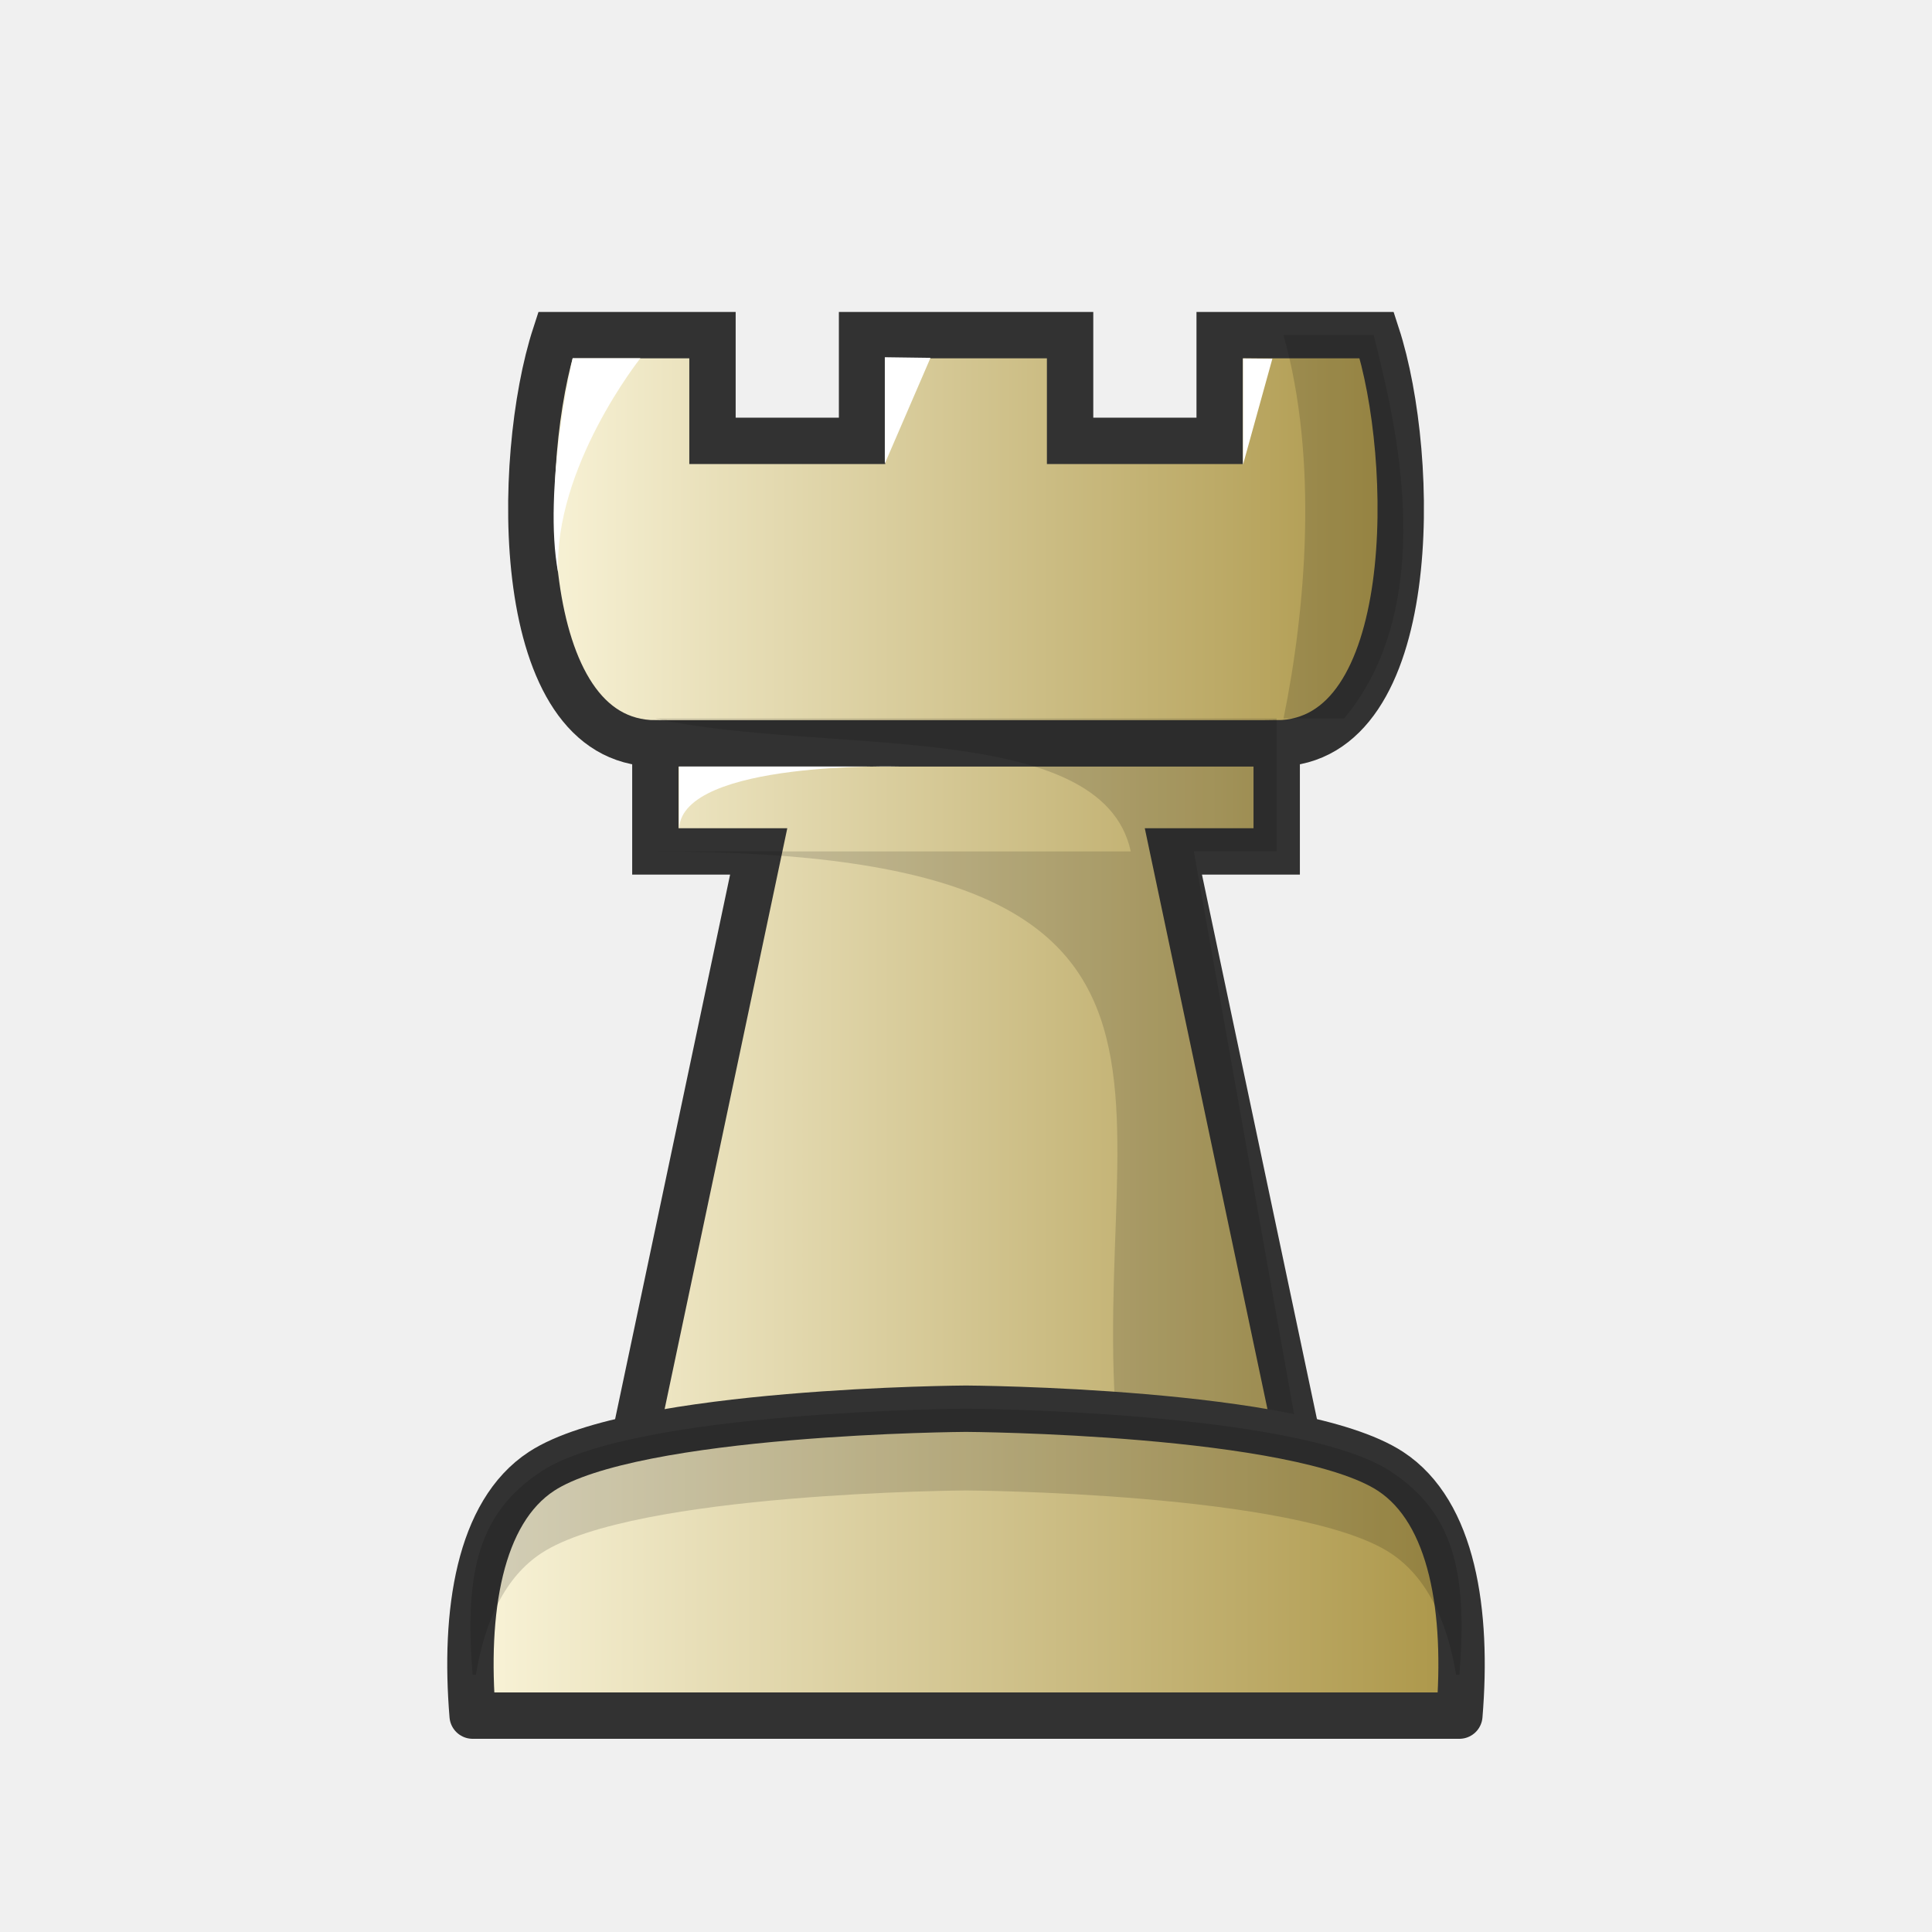
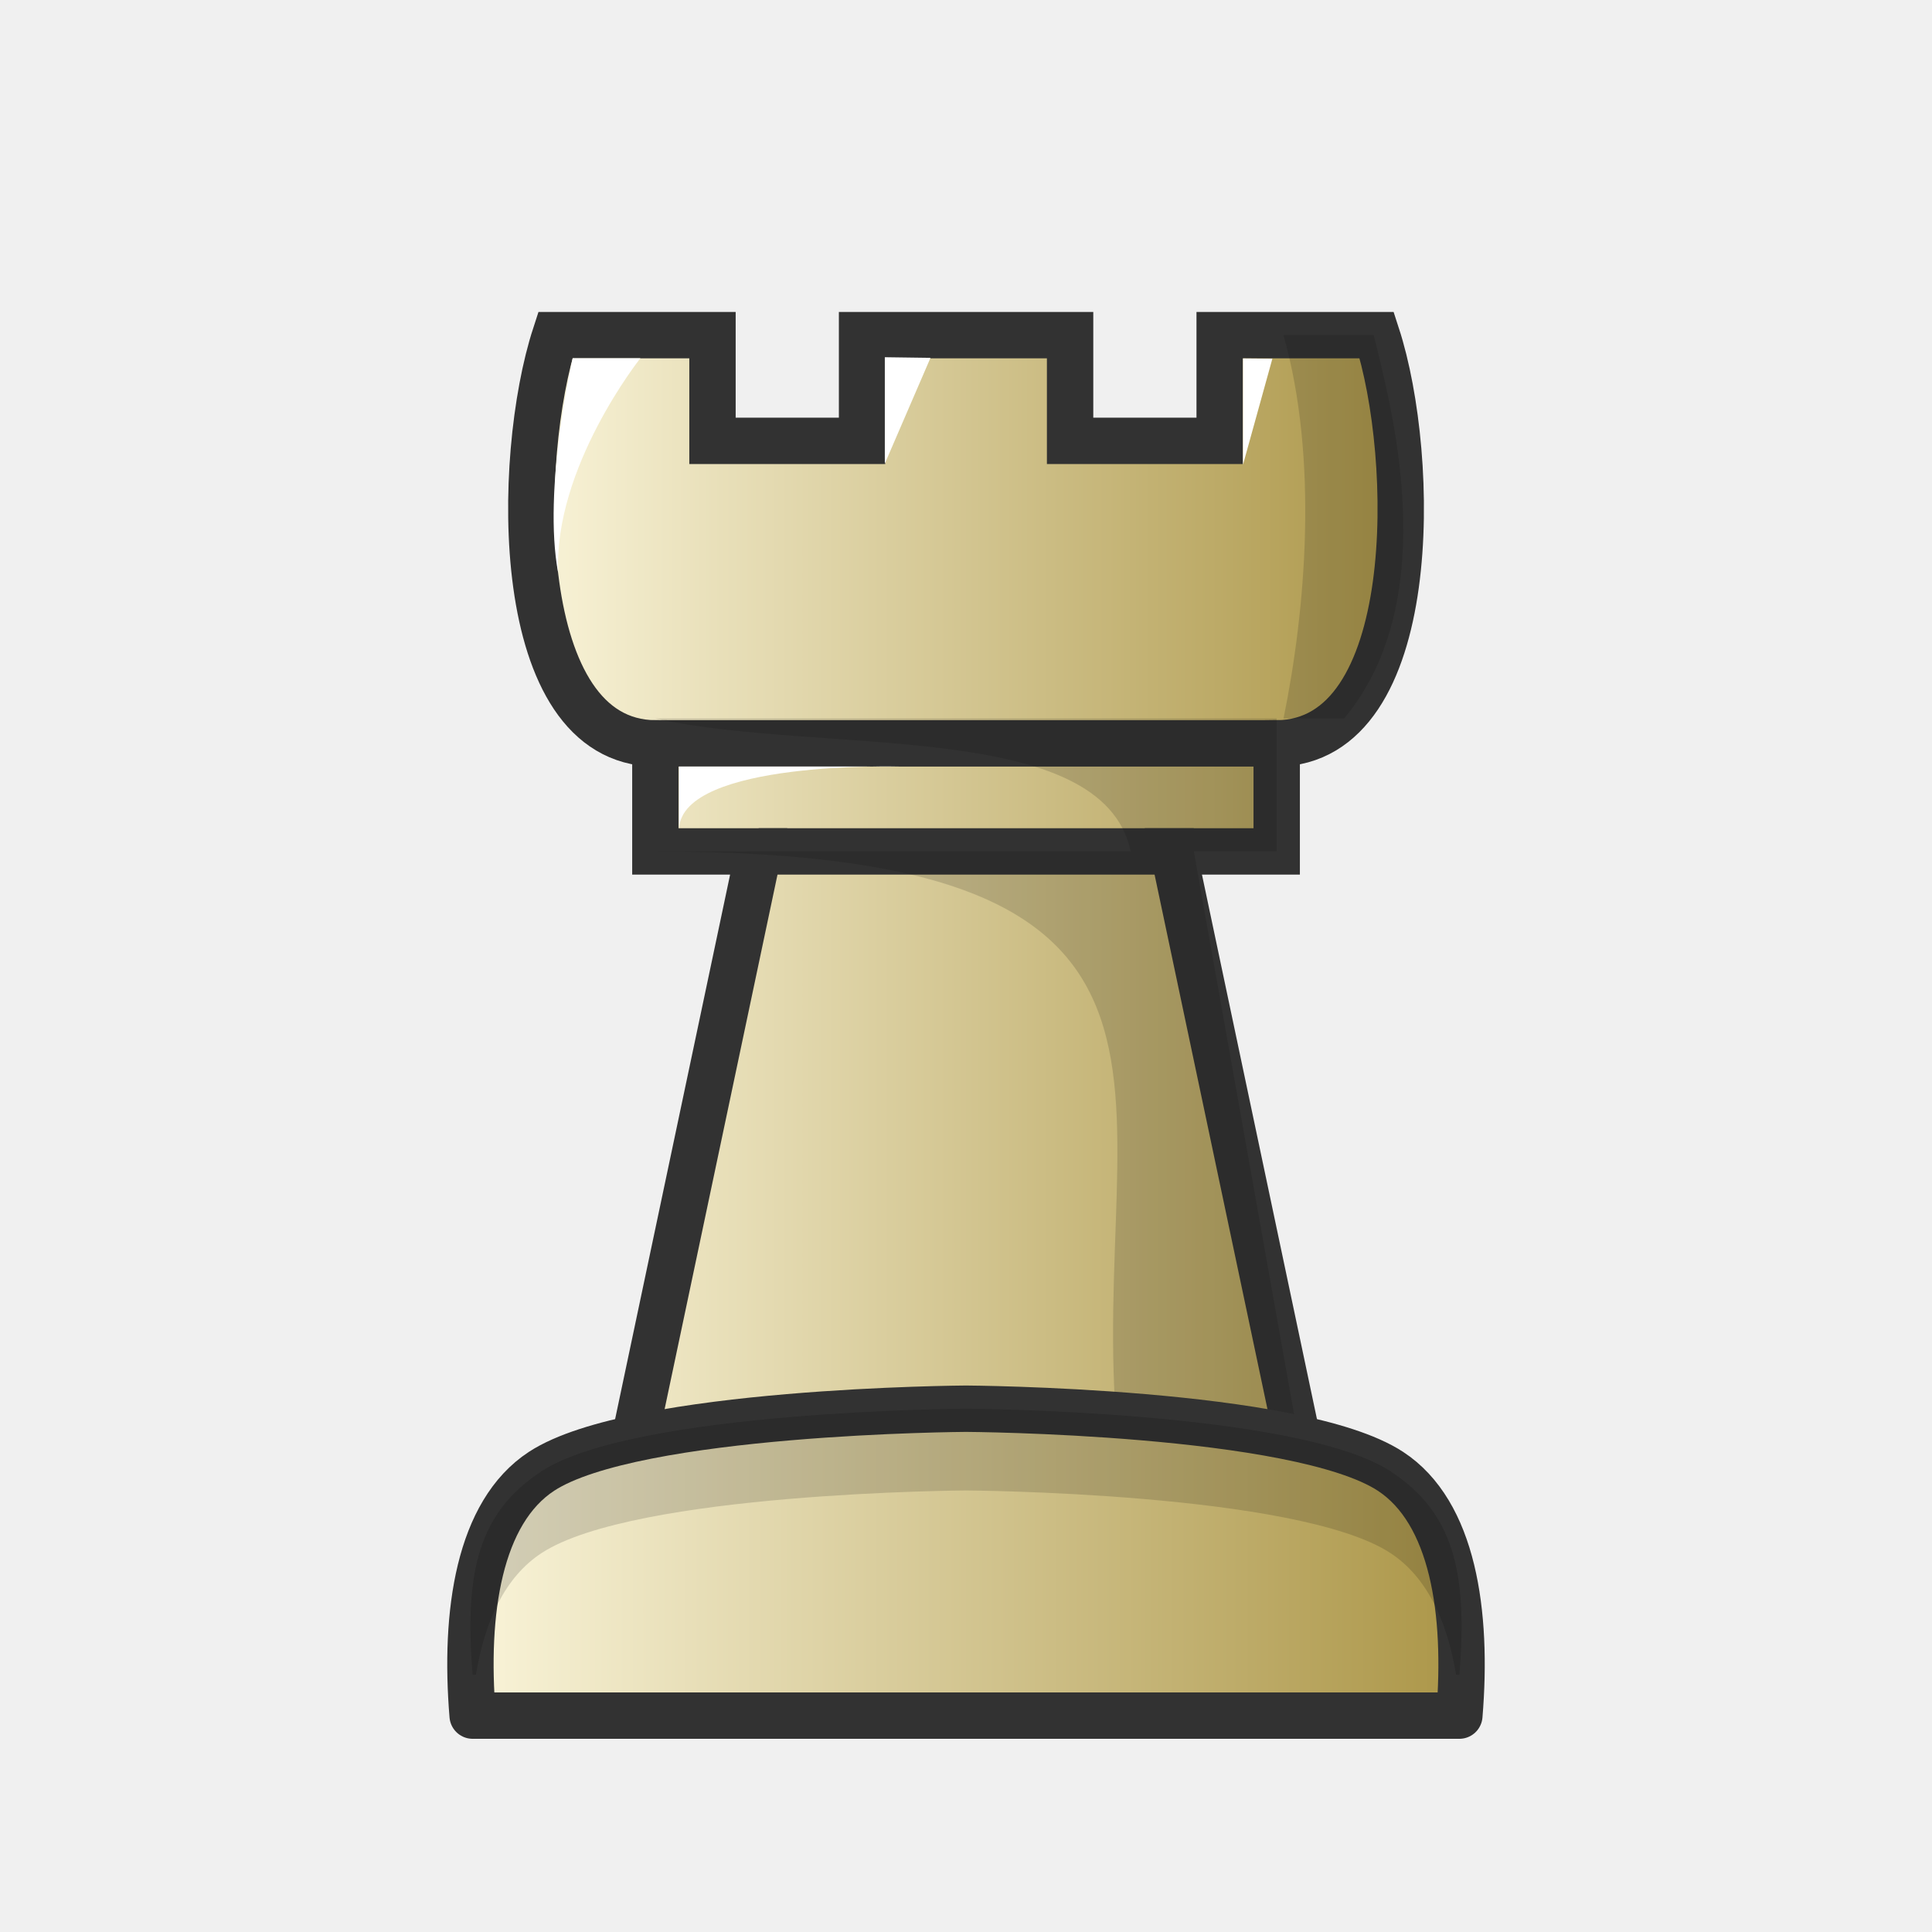
<svg xmlns="http://www.w3.org/2000/svg" xmlns:xlink="http://www.w3.org/1999/xlink" width="50mm" height="50mm" clip-rule="evenodd" fill-rule="evenodd" image-rendering="optimizeQuality" shape-rendering="geometricPrecision" text-rendering="geometricPrecision" version="1.1" viewBox="0 0 50 50">
  <defs>
    <linearGradient id="linearGradient5167" x1="-497.73" x2="-408.14" y1="2174.5" y2="2174.5" gradientTransform="matrix(.26458 0 0 .26458 144.84 -551.98)" gradientUnits="userSpaceOnUse" xlink:href="#linearGradient3935" />
    <linearGradient id="linearGradient5169" x1="-134.61" x2="-107.76" y1="598.91" y2="598.91" gradientTransform="translate(146.19,-558.49)" gradientUnits="userSpaceOnUse" xlink:href="#linearGradient3935" />
    <linearGradient id="linearGradient3935">
      <stop stop-color="#f2e7da" style="stop-color:#fbf6dc" offset="0" />
      <stop stop-color="#bba38a" style="stop-color:#aa9445" offset="1" />
    </linearGradient>
  </defs>
  <path d="m14.371 8.674c-1.032 3.169-1.144 10.538 2.59 10.565v2.796h2.674l-3.381 16.01h17.494l-3.381-16.01h2.674v-2.796c3.734-0.027 3.622-7.396 2.59-10.565h-4.066v2.735h-3.871v-2.735h-5.384v2.735h-3.871v-2.735z" style="fill:url(#linearGradient5167);stroke-width:1.2;stroke:#323232" />
  <path d="m16.961 19.239h16.079" style="fill:none;stroke-width:1.2;stroke:#323232" />
+   <path d="m19.634 22.035 11.261-3.97e-4" style="fill:none;stroke-width:1.2;stroke:#323232" />
  <path d="m33.217 8.674c0.911 3.222 0.571 7.135 0 9.921l-16.256 1e-5c4.33 0.952 11.559-0.021 12.303 3.44l-12.303 2e-5c16.079-2e-5 10.825 6.801 12.059 16.01l4.727-5.3e-4 -2.852-16.01h2.144v-3.44h1.746c2.622-3.15 1.169-8.232 0.767-9.921z" style="fill:#070705;opacity:.15" />
  <path d="m25 36.457s-8.578 0.048-10.983 1.619c-1.623 1.06-2.006 3.651-1.785 6.324h25.536c0.221-2.672-0.162-5.264-1.785-6.324-2.405-1.571-10.983-1.619-10.983-1.619z" style="clip-rule:evenodd;fill-rule:evenodd;fill:url(#linearGradient5169);image-rendering:optimizeQuality;shape-rendering:geometricPrecision;stroke-linejoin:round;stroke-width:1.2;stroke:#323232" />
  <path d="m25 36.457s-8.578 0.048-10.983 1.619c-1.623 1.06-2.005 2.593-1.785 5.265h0.084c0.228-1.38 0.75-2.528 1.701-3.149 2.405-1.571 10.983-1.619 10.983-1.619s8.579 0.048 10.983 1.619c0.95 0.621 1.473 1.769 1.701 3.149h0.084c0.221-2.672-0.162-4.205-1.785-5.265-2.405-1.571-10.983-1.619-10.983-1.619z" style="clip-rule:evenodd;fill-rule:evenodd;fill:#000000;image-rendering:optimizeQuality;opacity:.15;shape-rendering:geometricPrecision" />
  <path d="m14.821 9.27s-0.784 3.408-0.375 5.56c-0.123-2.734 2.128-5.56 2.128-5.56z" style="fill:#ffffff" />
  <path d="m22.899 9.245v2.753l1.182-2.737z" style="fill:#ffffff" />
  <path d="m32.168 9.276v2.753l0.761-2.746z" style="fill:#ffffff" />
  <path d="m17.575 21.433v-1.596h5.705s-5.598-0.157-5.705 1.596z" style="fill:#ffffff" />
</svg>
